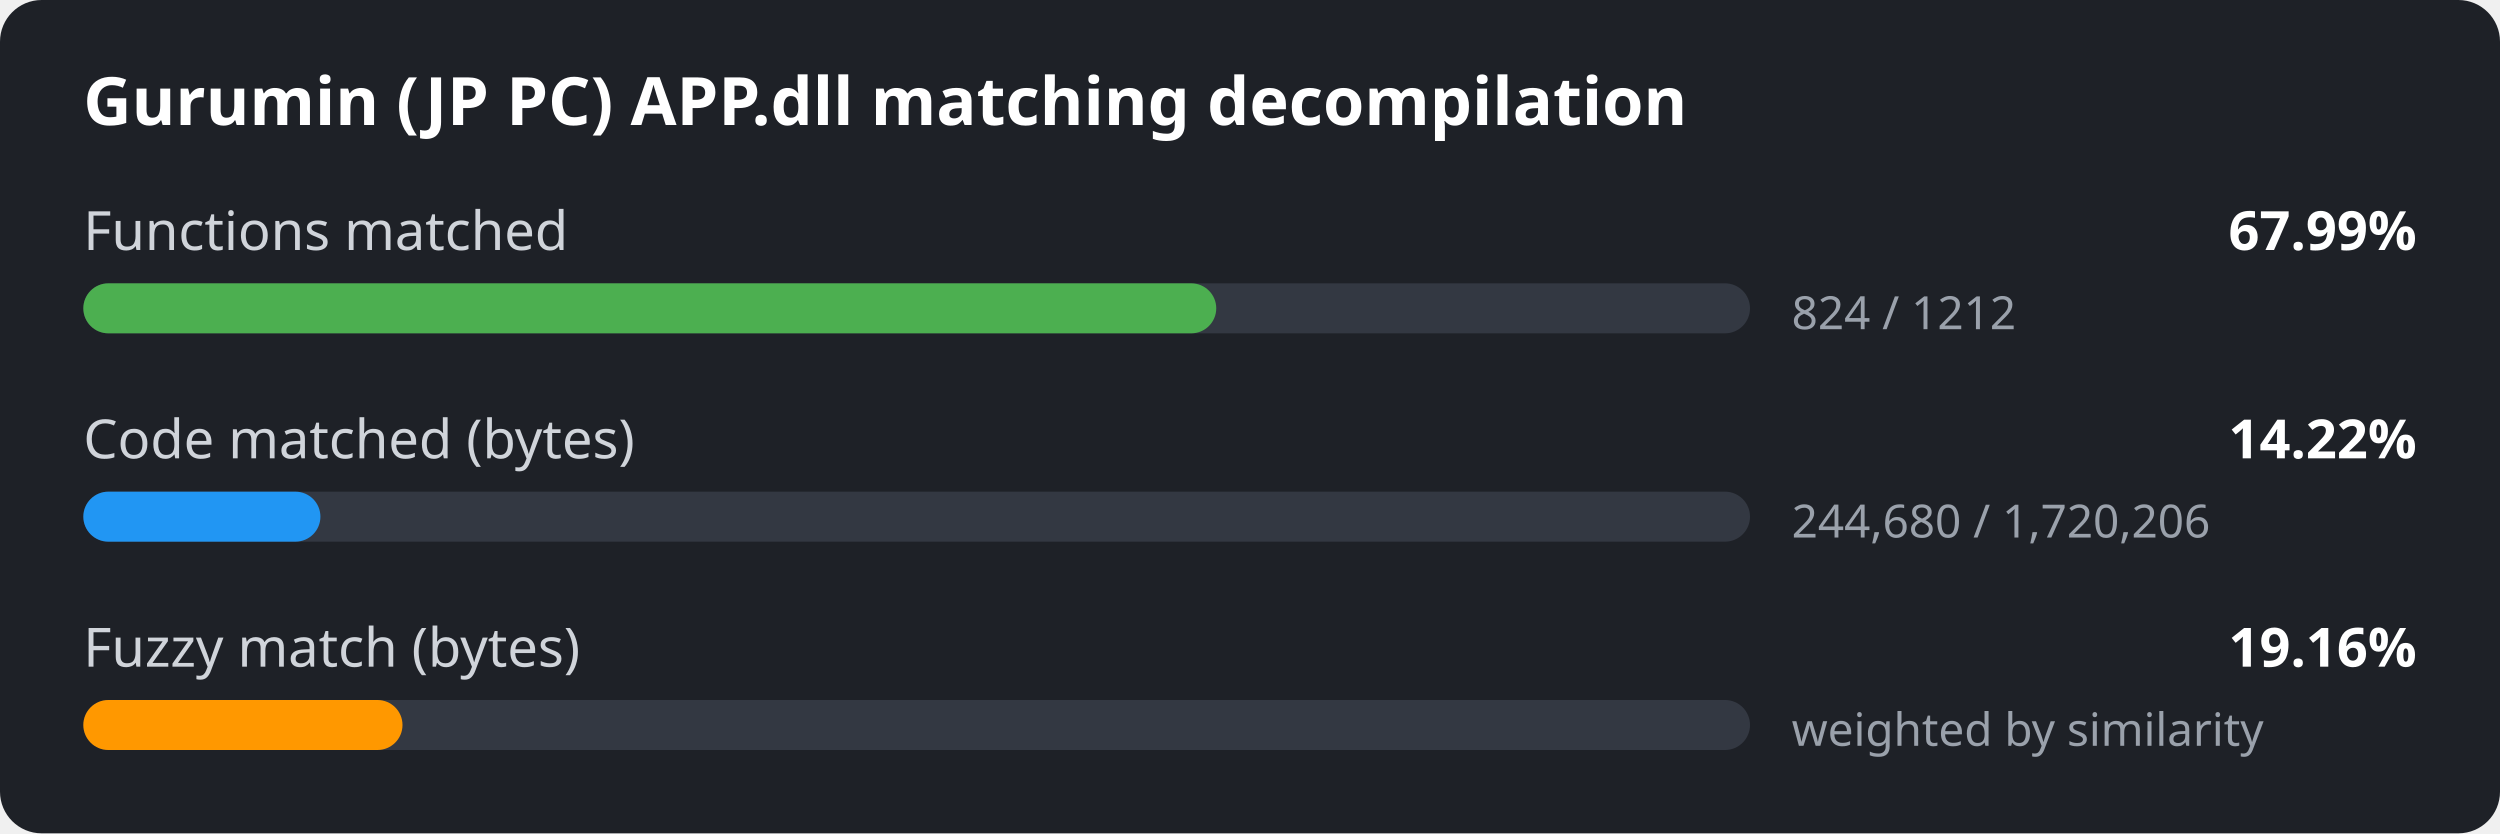
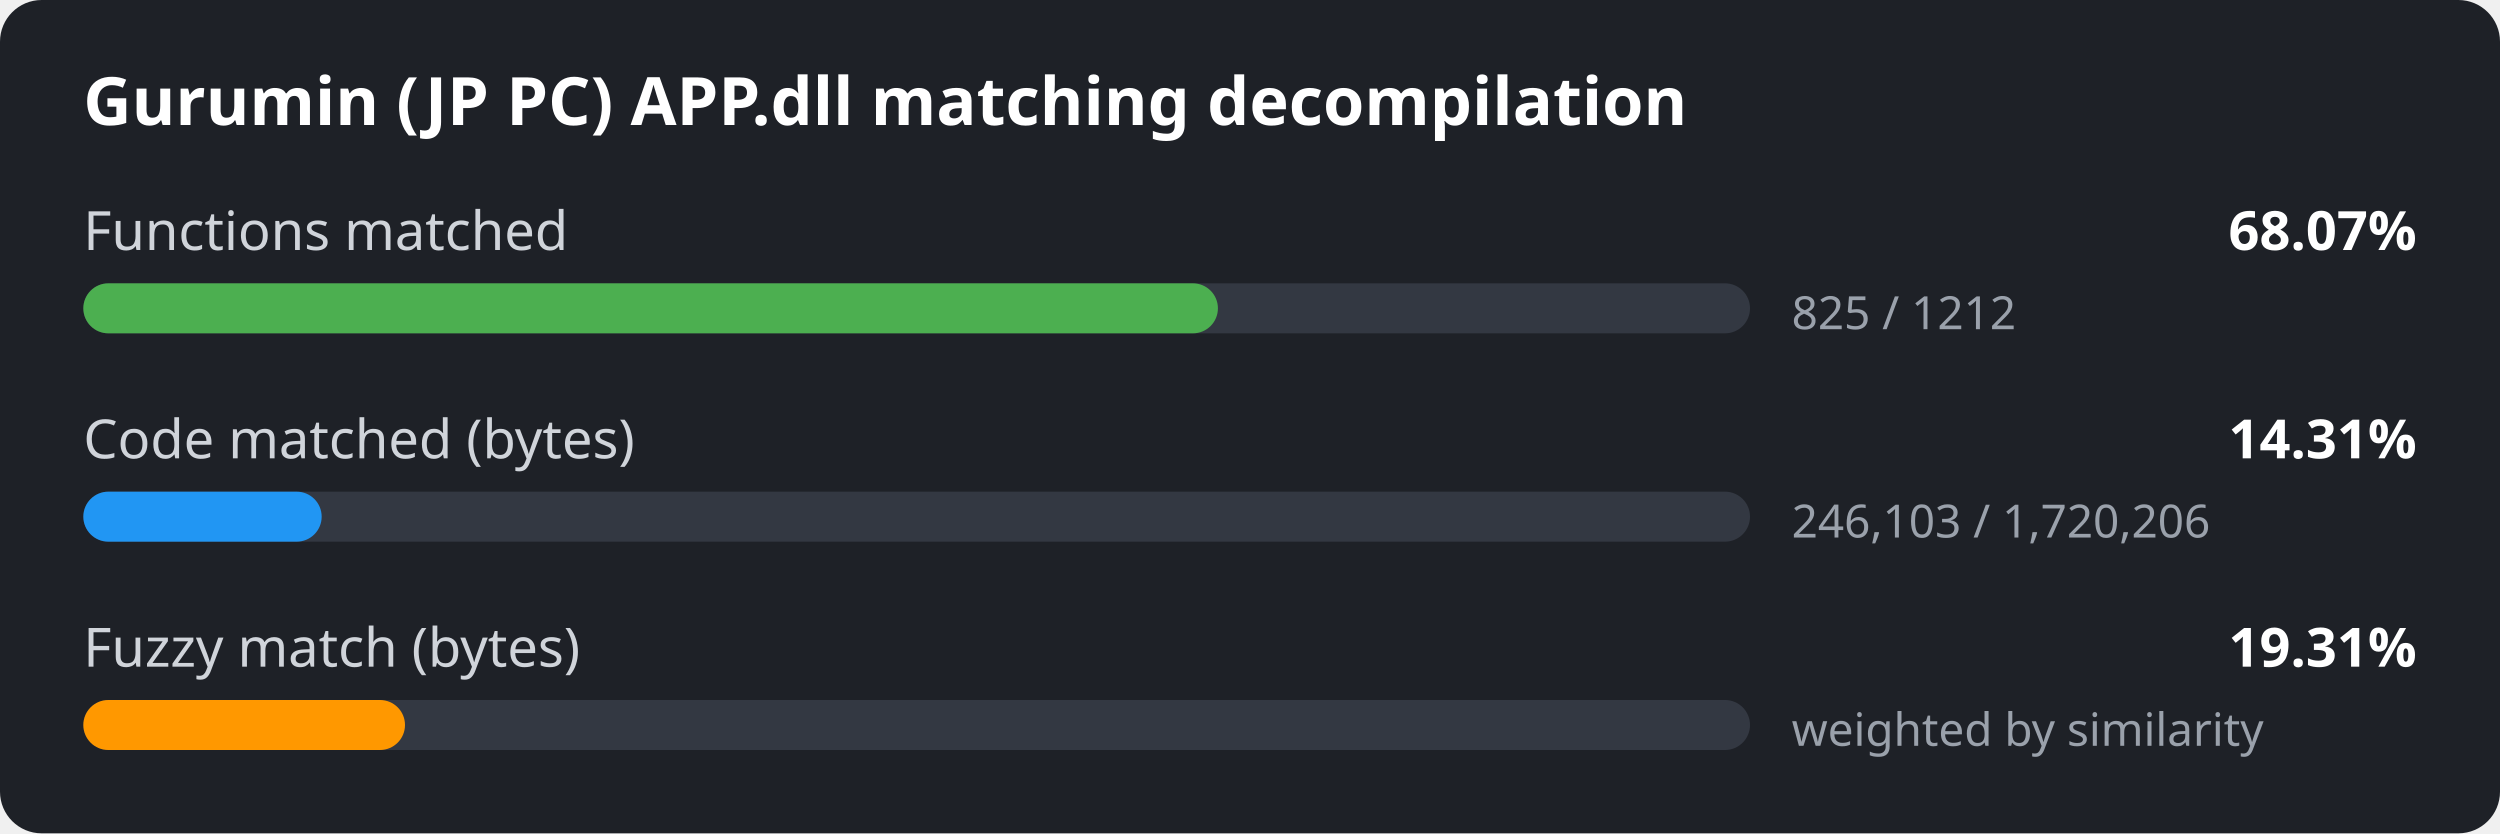
<svg xmlns="http://www.w3.org/2000/svg" width="600" height="200" viewBox="0 0 600 200">
  <style>
.bg { fill: #1e2127; }
.title { font: 600 16px sans-serif; fill: #ffffff; }
.label { font: 13px sans-serif; fill: #d0d4da; }
.value { font: 600 13px sans-serif; fill: #ffffff; }
.detail { font: 11px sans-serif; fill: #9aa1ab; }
.track { fill: #333842; }
</style>
  <rect width="600" height="200" rx="10" class="bg" />
  <text x="20" y="30" class="title">Gurumin (JP PC) APP.dll matching decompilation</text>
  <text x="20" y="60" class="label">Functions matched</text>
-   <text x="580" y="60" class="value" text-anchor="end">67.99%</text>
+   <text x="580" y="60" class="value" text-anchor="end">68.07%</text>
  <rect x="20" y="68" width="400" height="12" rx="6" class="track" />
-   <rect x="20" y="68" width="271.9" height="12" rx="6" fill="#4caf50" />
-   <text x="430" y="79" class="detail">824 / 1212</text>
+   <rect x="20" y="68" width="272.3" height="12" rx="6" fill="#4caf50" />
+   <text x="430" y="79" class="detail">825 / 1212</text>
  <text x="20" y="110" class="label">Code matched (bytes)</text>
-   <text x="580" y="110" class="value" text-anchor="end">14.22%</text>
+   <text x="580" y="110" class="value" text-anchor="end">14.31%</text>
  <rect x="20" y="118" width="400" height="12" rx="6" class="track" />
-   <rect x="20" y="118" width="56.9" height="12" rx="6" fill="#2196f3" />
-   <text x="430" y="129" class="detail">244,680 / 1,720,206</text>
+   <rect x="20" y="118" width="57.2" height="12" rx="6" fill="#2196f3" />
+   <text x="430" y="129" class="detail">246,103 / 1,720,206</text>
  <text x="20" y="160" class="label">Fuzzy match (bytes)</text>
-   <text x="580" y="160" class="value" text-anchor="end">19.16%</text>
+   <text x="580" y="160" class="value" text-anchor="end">19.31%</text>
  <rect x="20" y="168" width="400" height="12" rx="6" class="track" />
-   <rect x="20" y="168" width="76.6" height="12" rx="6" fill="#ff9800" />
+   <rect x="20" y="168" width="77.2" height="12" rx="6" fill="#ff9800" />
  <text x="430" y="179" class="detail">weighted by similarity</text>
</svg>
